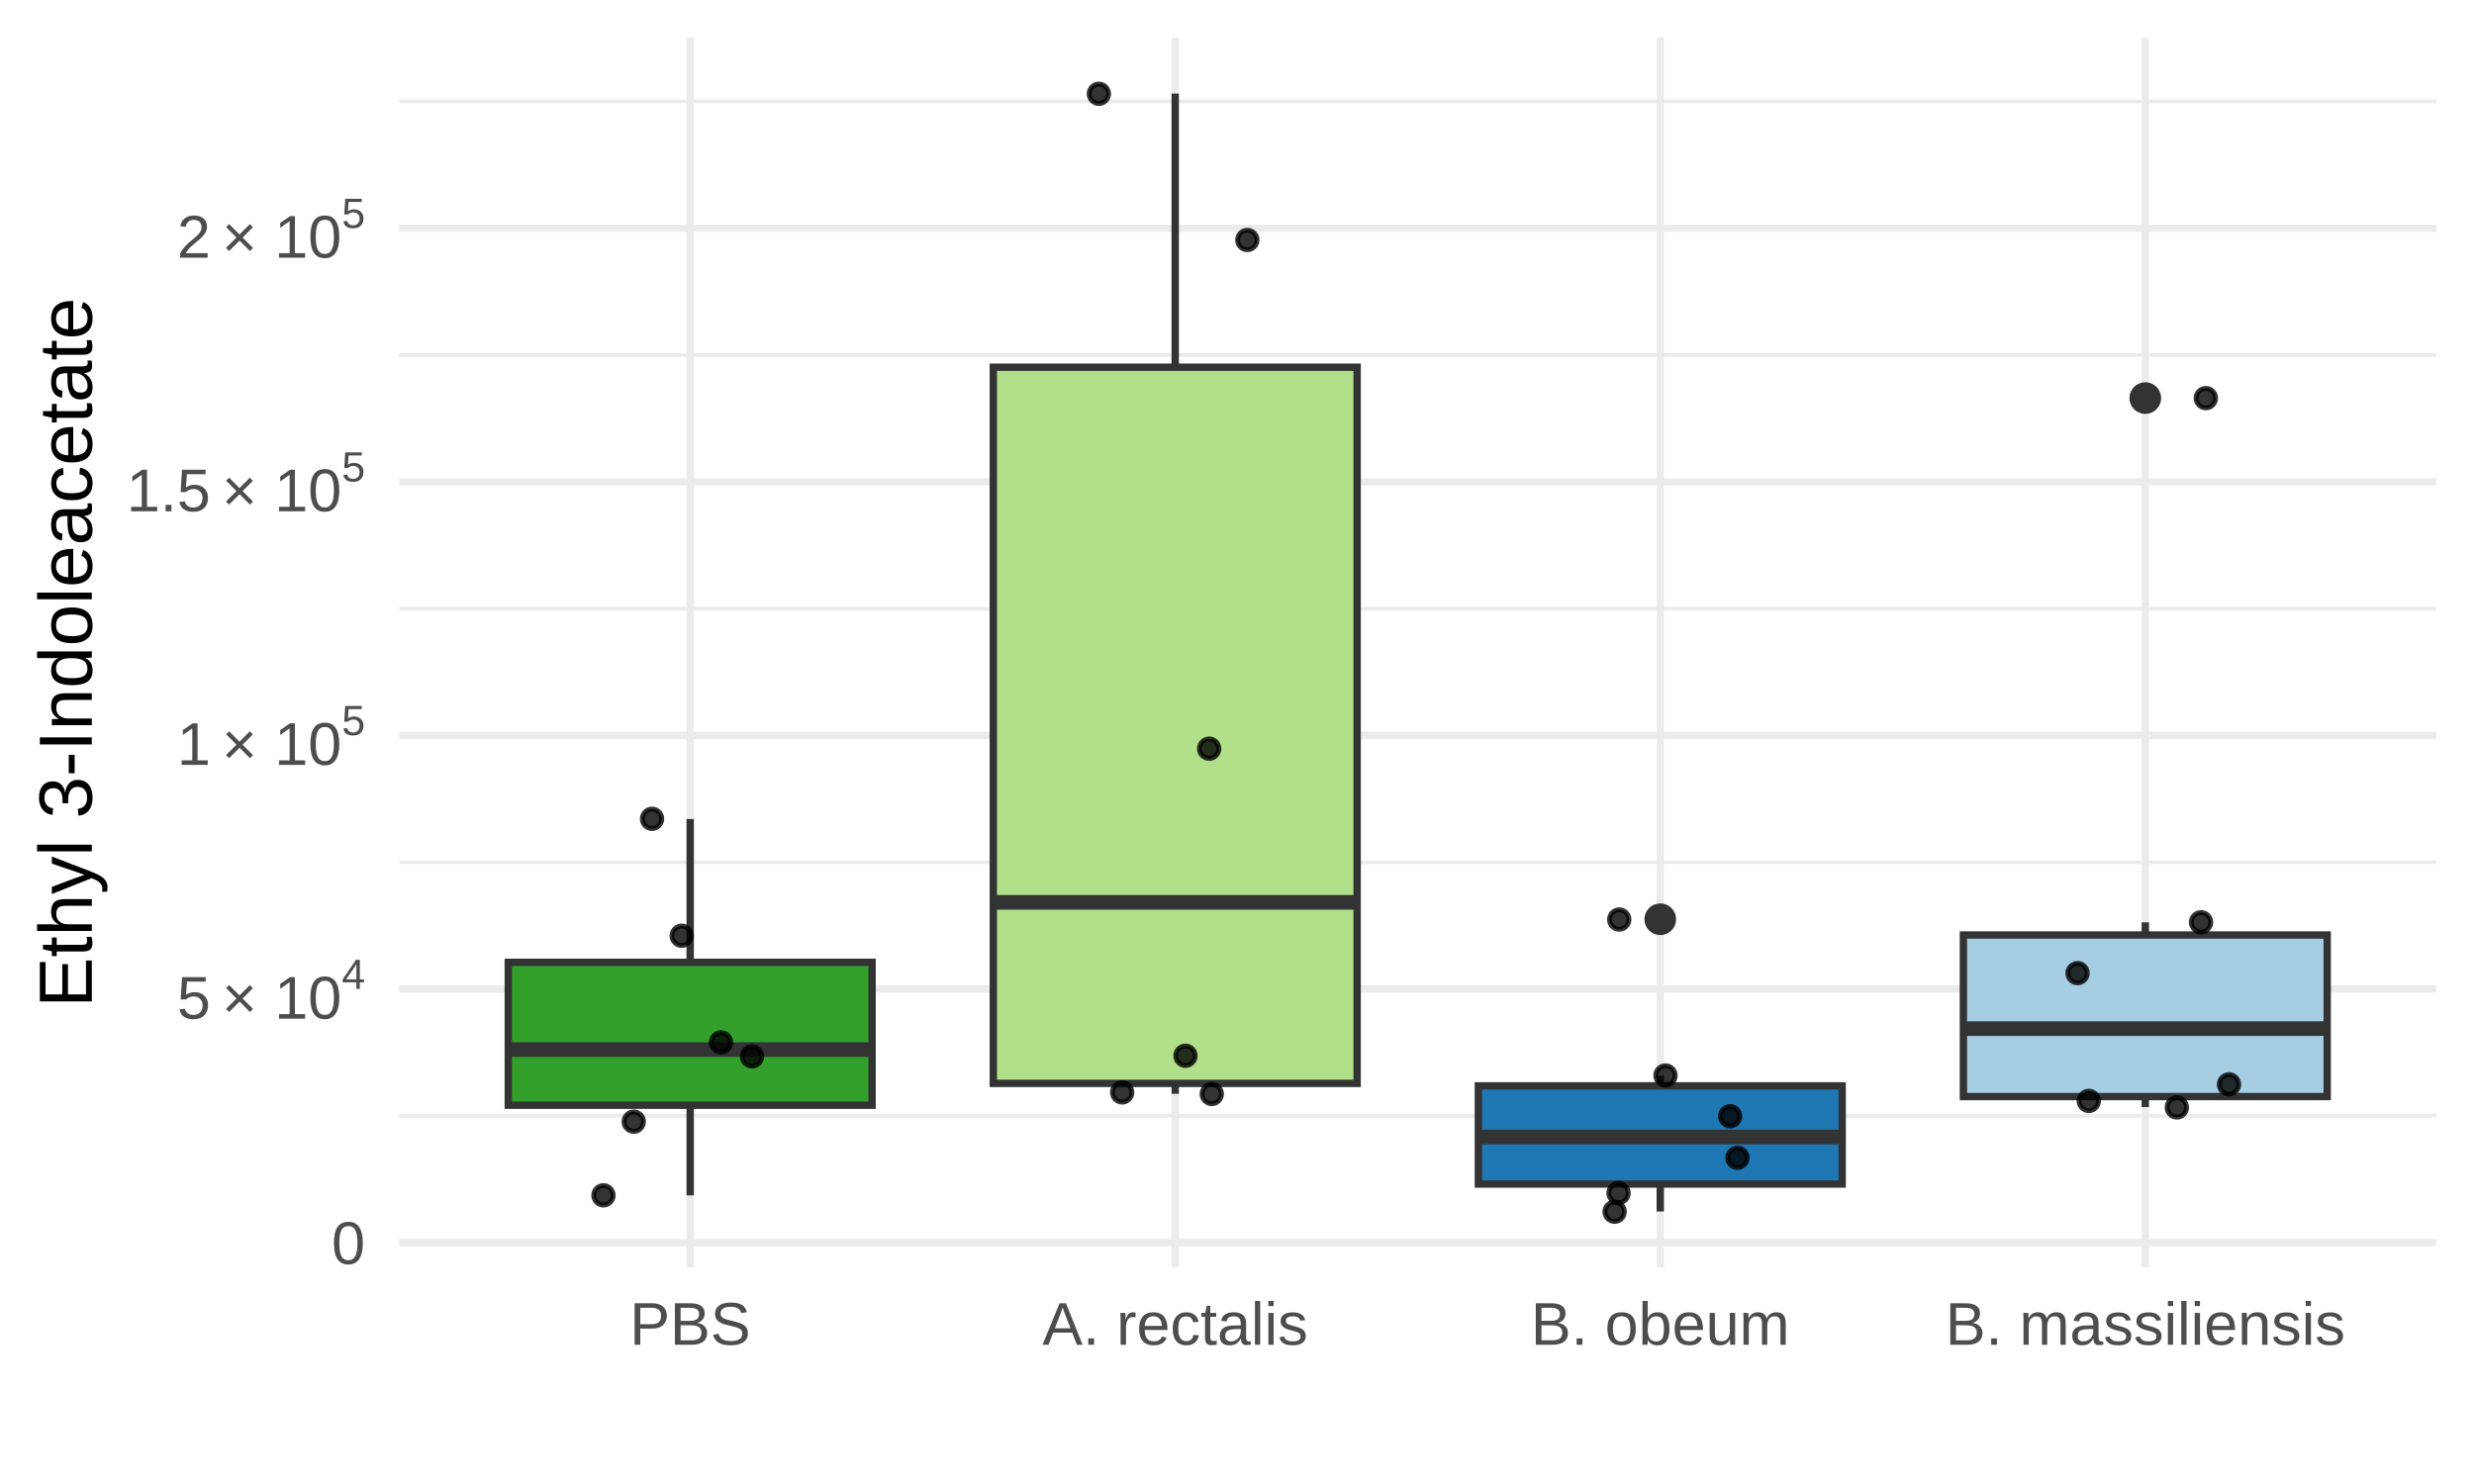
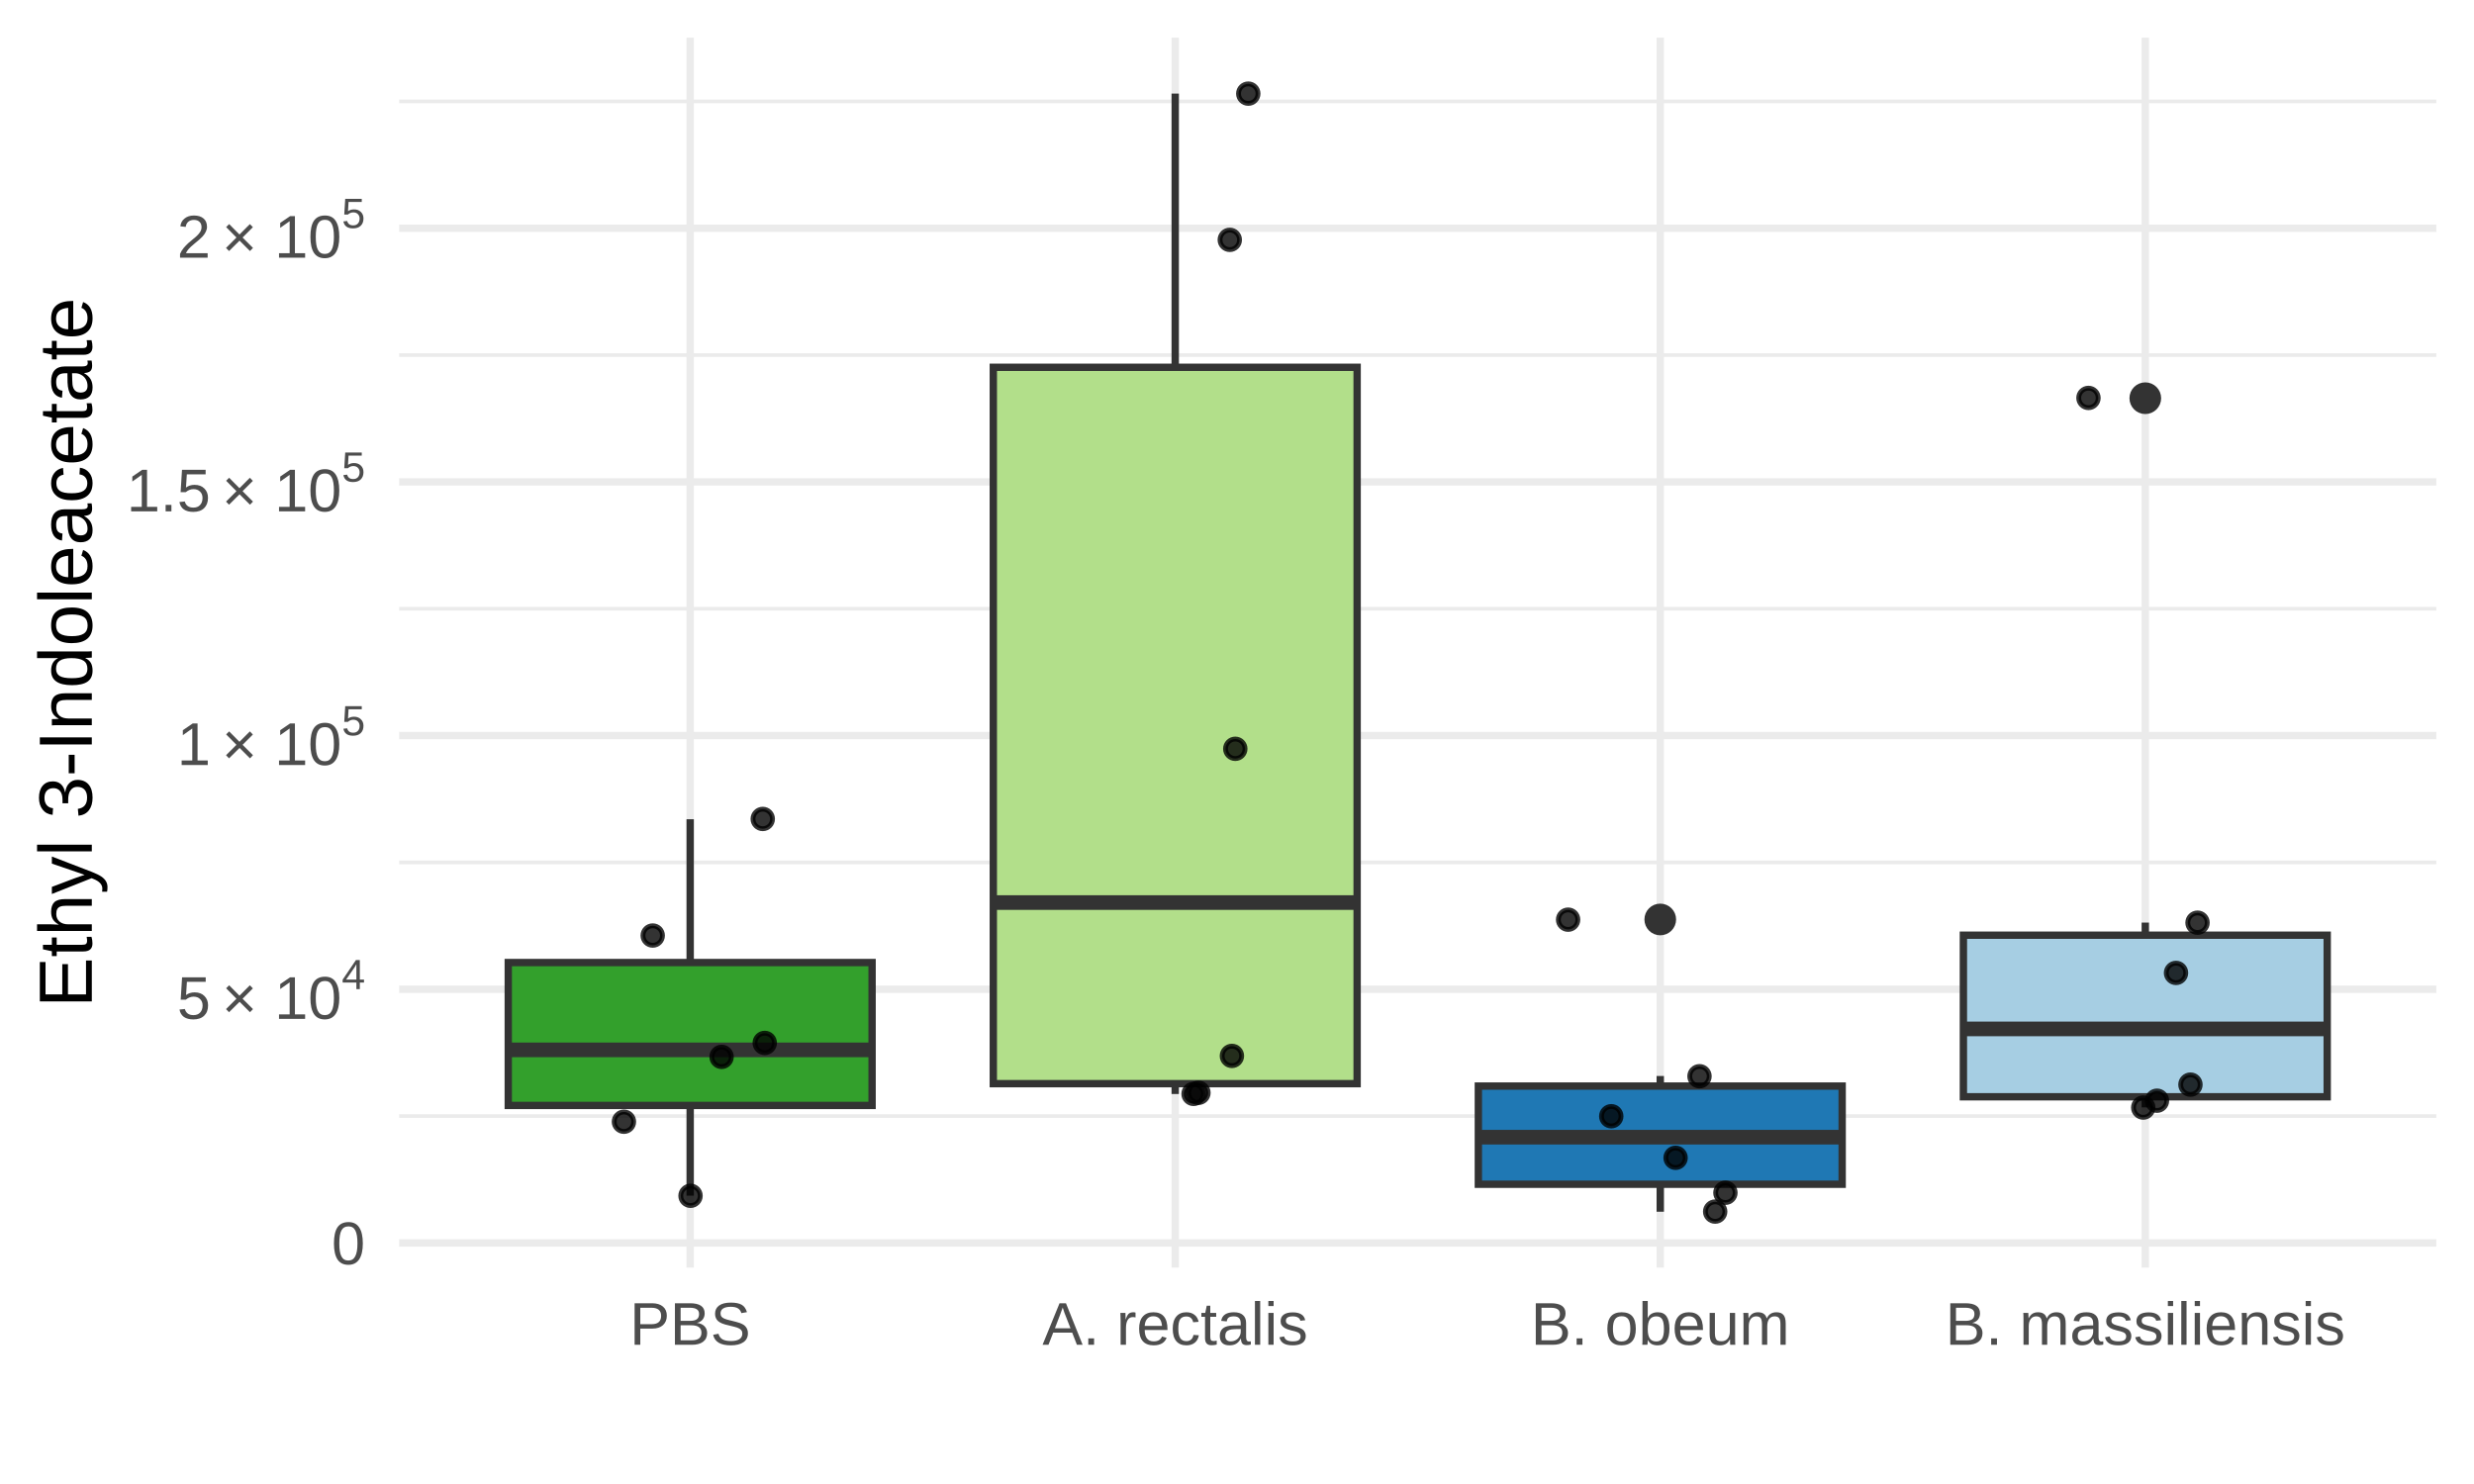
<svg xmlns="http://www.w3.org/2000/svg" class="svglite" width="360.00pt" height="216.00pt" viewBox="0 0 360.00 216.00">
  <defs>
    <style type="text/css">
    .svglite line, .svglite polyline, .svglite polygon, .svglite path, .svglite rect, .svglite circle {
      fill: none;
      stroke: #000000;
      stroke-linecap: round;
      stroke-linejoin: round;
      stroke-miterlimit: 10.00;
    }
    .svglite text {
      white-space: pre;
    }
  </style>
  </defs>
  <rect width="100%" height="100%" style="stroke: none; fill: none;" />
  <defs>
    <clipPath id="cpMC4wMHwzNjAuMDB8MC4wMHwyMTYuMDA=">
      <rect x="0.00" y="0.00" width="360.00" height="216.00" />
    </clipPath>
  </defs>
  <g clip-path="url(#cpMC4wMHwzNjAuMDB8MC4wMHwyMTYuMDA=)">
</g>
  <defs>
    <clipPath id="cpNTguMDh8MzU0LjUyfDUuNDh8MTg0LjUw">
      <rect x="58.08" y="5.48" width="296.44" height="179.02" />
    </clipPath>
  </defs>
  <g clip-path="url(#cpNTguMDh8MzU0LjUyfDUuNDh8MTg0LjUw)">
-     <polyline points="58.08,162.41 354.52,162.41 " style="stroke-width: 0.53; stroke: #EBEBEB; stroke-linecap: butt;" />
-     <polyline points="58.08,125.50 354.52,125.50 " style="stroke-width: 0.53; stroke: #EBEBEB; stroke-linecap: butt;" />
-     <polyline points="58.08,88.59 354.52,88.59 " style="stroke-width: 0.53; stroke: #EBEBEB; stroke-linecap: butt;" />
-     <polyline points="58.08,51.67 354.52,51.67 " style="stroke-width: 0.53; stroke: #EBEBEB; stroke-linecap: butt;" />
+     <polyline points="58.08,162.45 354.52,162.45 " style="stroke-width: 0.53; stroke: #EBEBEB; stroke-linecap: butt;" />
+     <polyline points="58.08,125.53 354.52,125.53 " style="stroke-width: 0.53; stroke: #EBEBEB; stroke-linecap: butt;" />
+     <polyline points="58.08,88.60 354.52,88.60 " style="stroke-width: 0.53; stroke: #EBEBEB; stroke-linecap: butt;" />
+     <polyline points="58.08,51.68 354.52,51.68 " style="stroke-width: 0.53; stroke: #EBEBEB; stroke-linecap: butt;" />
    <polyline points="58.08,14.76 354.52,14.76 " style="stroke-width: 0.53; stroke: #EBEBEB; stroke-linecap: butt;" />
-     <polyline points="58.08,180.87 354.52,180.87 " style="stroke-width: 1.07; stroke: #EBEBEB; stroke-linecap: butt;" />
-     <polyline points="58.08,143.95 354.52,143.95 " style="stroke-width: 1.07; stroke: #EBEBEB; stroke-linecap: butt;" />
-     <polyline points="58.08,107.04 354.52,107.04 " style="stroke-width: 1.07; stroke: #EBEBEB; stroke-linecap: butt;" />
-     <polyline points="58.08,70.13 354.52,70.13 " style="stroke-width: 1.07; stroke: #EBEBEB; stroke-linecap: butt;" />
+     <polyline points="58.08,180.91 354.52,180.91 " style="stroke-width: 1.07; stroke: #EBEBEB; stroke-linecap: butt;" />
+     <polyline points="58.08,143.99 354.52,143.99 " style="stroke-width: 1.07; stroke: #EBEBEB; stroke-linecap: butt;" />
+     <polyline points="58.08,107.06 354.52,107.06 " style="stroke-width: 1.07; stroke: #EBEBEB; stroke-linecap: butt;" />
+     <polyline points="58.08,70.14 354.52,70.14 " style="stroke-width: 1.07; stroke: #EBEBEB; stroke-linecap: butt;" />
    <polyline points="58.08,33.22 354.52,33.22 " style="stroke-width: 1.07; stroke: #EBEBEB; stroke-linecap: butt;" />
    <polyline points="100.43,184.50 100.43,5.48 " style="stroke-width: 1.07; stroke: #EBEBEB; stroke-linecap: butt;" />
    <polyline points="171.01,184.50 171.01,5.48 " style="stroke-width: 1.07; stroke: #EBEBEB; stroke-linecap: butt;" />
    <polyline points="241.59,184.50 241.59,5.48 " style="stroke-width: 1.07; stroke: #EBEBEB; stroke-linecap: butt;" />
    <polyline points="312.17,184.50 312.17,5.48 " style="stroke-width: 1.07; stroke: #EBEBEB; stroke-linecap: butt;" />
-     <line x1="100.43" y1="140.07" x2="100.43" y2="119.21" style="stroke-width: 1.07; stroke: #333333; stroke-linecap: butt;" />
-     <line x1="100.43" y1="160.87" x2="100.43" y2="173.99" style="stroke-width: 1.07; stroke: #333333; stroke-linecap: butt;" />
-     <polygon points="73.96,140.07 73.96,160.87 126.90,160.87 126.90,140.07 73.96,140.07 " style="stroke-width: 1.07; stroke: #333333; stroke-linecap: butt; stroke-linejoin: miter; fill: #33A02C;" />
-     <line x1="73.96" y1="152.77" x2="126.90" y2="152.77" style="stroke-width: 2.13; stroke: #333333; stroke-linecap: butt; stroke-linejoin: miter;" />
-     <line x1="171.01" y1="53.45" x2="171.01" y2="13.62" style="stroke-width: 1.07; stroke: #333333; stroke-linecap: butt;" />
-     <line x1="171.01" y1="157.69" x2="171.01" y2="159.21" style="stroke-width: 1.07; stroke: #333333; stroke-linecap: butt;" />
-     <polygon points="144.54,53.45 144.54,157.69 197.48,157.69 197.48,53.45 144.54,53.45 " style="stroke-width: 1.07; stroke: #333333; stroke-linecap: butt; stroke-linejoin: miter; fill: #B2DF8A;" />
-     <line x1="144.54" y1="131.34" x2="197.48" y2="131.34" style="stroke-width: 2.13; stroke: #333333; stroke-linecap: butt; stroke-linejoin: miter;" />
-     <circle cx="241.59" cy="133.80" r="1.95" style="stroke-width: 0.71; stroke: #333333; fill: #333333;" />
-     <line x1="241.59" y1="158.05" x2="241.59" y2="156.58" style="stroke-width: 1.07; stroke: #333333; stroke-linecap: butt;" />
-     <line x1="241.59" y1="172.34" x2="241.59" y2="176.33" style="stroke-width: 1.07; stroke: #333333; stroke-linecap: butt;" />
-     <polygon points="215.12,158.05 215.12,172.34 268.06,172.34 268.06,158.05 215.12,158.05 " style="stroke-width: 1.07; stroke: #333333; stroke-linecap: butt; stroke-linejoin: miter; fill: #1F78B4;" />
-     <line x1="215.12" y1="165.49" x2="268.06" y2="165.49" style="stroke-width: 2.13; stroke: #333333; stroke-linecap: butt; stroke-linejoin: miter;" />
-     <circle cx="312.17" cy="57.94" r="1.95" style="stroke-width: 0.71; stroke: #333333; fill: #333333;" />
-     <line x1="312.17" y1="136.09" x2="312.17" y2="134.25" style="stroke-width: 1.07; stroke: #333333; stroke-linecap: butt;" />
-     <line x1="312.17" y1="159.61" x2="312.17" y2="161.14" style="stroke-width: 1.07; stroke: #333333; stroke-linecap: butt;" />
-     <polygon points="285.70,136.09 285.70,159.61 338.64,159.61 338.64,136.09 285.70,136.09 " style="stroke-width: 1.07; stroke: #333333; stroke-linecap: butt; stroke-linejoin: miter; fill: #A6CEE3;" />
-     <line x1="285.70" y1="149.72" x2="338.64" y2="149.72" style="stroke-width: 2.13; stroke: #333333; stroke-linecap: butt; stroke-linejoin: miter;" />
-     <circle cx="234.95" cy="176.37" r="1.42" style="stroke-width: 0.71; stroke: #000000; stroke-opacity: 0.80; fill: #000000; fill-opacity: 0.80;" />
-     <circle cx="251.76" cy="162.47" r="1.42" style="stroke-width: 0.71; stroke: #000000; stroke-opacity: 0.80; fill: #000000; fill-opacity: 0.80;" />
-     <circle cx="324.35" cy="157.83" r="1.42" style="stroke-width: 0.71; stroke: #000000; stroke-opacity: 0.80; fill: #000000; fill-opacity: 0.80;" />
-     <circle cx="181.50" cy="34.93" r="1.42" style="stroke-width: 0.71; stroke: #000000; stroke-opacity: 0.80; fill: #000000; fill-opacity: 0.80;" />
-     <circle cx="175.95" cy="108.97" r="1.42" style="stroke-width: 0.71; stroke: #000000; stroke-opacity: 0.80; fill: #000000; fill-opacity: 0.80;" />
-     <circle cx="92.22" cy="163.26" r="1.42" style="stroke-width: 0.71; stroke: #000000; stroke-opacity: 0.80; fill: #000000; fill-opacity: 0.80;" />
-     <circle cx="87.81" cy="173.98" r="1.42" style="stroke-width: 0.71; stroke: #000000; stroke-opacity: 0.80; fill: #000000; fill-opacity: 0.80;" />
-     <circle cx="303.95" cy="160.24" r="1.42" style="stroke-width: 0.71; stroke: #000000; stroke-opacity: 0.80; fill: #000000; fill-opacity: 0.80;" />
-     <circle cx="235.52" cy="173.65" r="1.42" style="stroke-width: 0.71; stroke: #000000; stroke-opacity: 0.80; fill: #000000; fill-opacity: 0.80;" />
-     <circle cx="235.62" cy="133.84" r="1.42" style="stroke-width: 0.71; stroke: #000000; stroke-opacity: 0.80; fill: #000000; fill-opacity: 0.80;" />
-     <circle cx="320.98" cy="57.95" r="1.42" style="stroke-width: 0.71; stroke: #000000; stroke-opacity: 0.80; fill: #000000; fill-opacity: 0.80;" />
-     <circle cx="176.33" cy="159.23" r="1.42" style="stroke-width: 0.71; stroke: #000000; stroke-opacity: 0.80; fill: #000000; fill-opacity: 0.80;" />
-     <circle cx="159.90" cy="13.65" r="1.42" style="stroke-width: 0.71; stroke: #000000; stroke-opacity: 0.80; fill: #000000; fill-opacity: 0.80;" />
-     <circle cx="94.88" cy="119.18" r="1.42" style="stroke-width: 0.71; stroke: #000000; stroke-opacity: 0.80; fill: #000000; fill-opacity: 0.80;" />
-     <circle cx="109.43" cy="153.76" r="1.42" style="stroke-width: 0.71; stroke: #000000; stroke-opacity: 0.80; fill: #000000; fill-opacity: 0.80;" />
-     <circle cx="320.28" cy="134.24" r="1.42" style="stroke-width: 0.71; stroke: #000000; stroke-opacity: 0.80; fill: #000000; fill-opacity: 0.80;" />
-     <circle cx="252.82" cy="168.52" r="1.42" style="stroke-width: 0.71; stroke: #000000; stroke-opacity: 0.80; fill: #000000; fill-opacity: 0.80;" />
-     <circle cx="242.35" cy="156.54" r="1.42" style="stroke-width: 0.71; stroke: #000000; stroke-opacity: 0.80; fill: #000000; fill-opacity: 0.80;" />
-     <circle cx="302.31" cy="141.64" r="1.42" style="stroke-width: 0.71; stroke: #000000; stroke-opacity: 0.80; fill: #000000; fill-opacity: 0.80;" />
-     <circle cx="163.29" cy="159.00" r="1.42" style="stroke-width: 0.71; stroke: #000000; stroke-opacity: 0.80; fill: #000000; fill-opacity: 0.80;" />
-     <circle cx="172.50" cy="153.67" r="1.42" style="stroke-width: 0.71; stroke: #000000; stroke-opacity: 0.80; fill: #000000; fill-opacity: 0.80;" />
-     <circle cx="99.20" cy="136.20" r="1.42" style="stroke-width: 0.71; stroke: #000000; stroke-opacity: 0.80; fill: #000000; fill-opacity: 0.80;" />
-     <circle cx="104.92" cy="151.72" r="1.42" style="stroke-width: 0.71; stroke: #000000; stroke-opacity: 0.80; fill: #000000; fill-opacity: 0.80;" />
-     <circle cx="316.76" cy="161.19" r="1.42" style="stroke-width: 0.71; stroke: #000000; stroke-opacity: 0.80; fill: #000000; fill-opacity: 0.80;" />
+     <line x1="100.43" y1="140.10" x2="100.43" y2="119.24" style="stroke-width: 1.07; stroke: #333333; stroke-linecap: butt;" />
+     <line x1="100.43" y1="160.90" x2="100.43" y2="174.03" style="stroke-width: 1.07; stroke: #333333; stroke-linecap: butt;" />
+     <polygon points="73.96,140.10 73.96,160.90 126.90,160.90 126.90,140.10 73.96,140.10 " style="stroke-width: 1.07; stroke: #333333; stroke-linecap: butt; stroke-linejoin: miter; fill: #33A02C;" />
+     <line x1="73.96" y1="152.81" x2="126.90" y2="152.81" style="stroke-width: 2.13; stroke: #333333; stroke-linecap: butt; stroke-linejoin: miter;" />
+     <line x1="171.01" y1="53.46" x2="171.01" y2="13.62" style="stroke-width: 1.07; stroke: #333333; stroke-linecap: butt;" />
+     <line x1="171.01" y1="157.73" x2="171.01" y2="159.24" style="stroke-width: 1.07; stroke: #333333; stroke-linecap: butt;" />
+     <polygon points="144.54,53.46 144.54,157.73 197.48,157.73 197.48,53.46 144.54,53.46 " style="stroke-width: 1.07; stroke: #333333; stroke-linecap: butt; stroke-linejoin: miter; fill: #B2DF8A;" />
+     <line x1="144.54" y1="131.37" x2="197.48" y2="131.37" style="stroke-width: 2.13; stroke: #333333; stroke-linecap: butt; stroke-linejoin: miter;" />
+     <circle cx="241.59" cy="133.83" r="1.95" style="stroke-width: 0.71; stroke: #333333; fill: #333333;" />
+     <line x1="241.59" y1="158.08" x2="241.59" y2="156.61" style="stroke-width: 1.07; stroke: #333333; stroke-linecap: butt;" />
+     <line x1="241.59" y1="172.37" x2="241.59" y2="176.37" style="stroke-width: 1.07; stroke: #333333; stroke-linecap: butt;" />
+     <polygon points="215.12,158.08 215.12,172.37 268.06,172.37 268.06,158.08 215.12,158.08 " style="stroke-width: 1.07; stroke: #333333; stroke-linecap: butt; stroke-linejoin: miter; fill: #1F78B4;" />
+     <line x1="215.12" y1="165.52" x2="268.06" y2="165.52" style="stroke-width: 2.13; stroke: #333333; stroke-linecap: butt; stroke-linejoin: miter;" />
+     <circle cx="312.17" cy="57.96" r="1.95" style="stroke-width: 0.71; stroke: #333333; fill: #333333;" />
+     <line x1="312.17" y1="136.12" x2="312.17" y2="134.28" style="stroke-width: 1.07; stroke: #333333; stroke-linecap: butt;" />
+     <line x1="312.17" y1="159.64" x2="312.17" y2="161.18" style="stroke-width: 1.07; stroke: #333333; stroke-linecap: butt;" />
+     <polygon points="285.70,136.12 285.70,159.64 338.64,159.64 338.64,136.12 285.70,136.12 " style="stroke-width: 1.07; stroke: #333333; stroke-linecap: butt; stroke-linejoin: miter; fill: #A6CEE3;" />
+     <line x1="285.70" y1="149.76" x2="338.64" y2="149.76" style="stroke-width: 2.13; stroke: #333333; stroke-linecap: butt; stroke-linejoin: miter;" />
+     <circle cx="249.58" cy="176.35" r="1.42" style="stroke-width: 0.71; stroke: #000000; stroke-opacity: 0.80; fill: #000000; fill-opacity: 0.80;" />
+     <circle cx="234.46" cy="162.47" r="1.42" style="stroke-width: 0.71; stroke: #000000; stroke-opacity: 0.80; fill: #000000; fill-opacity: 0.80;" />
+     <circle cx="318.74" cy="157.87" r="1.42" style="stroke-width: 0.71; stroke: #000000; stroke-opacity: 0.80; fill: #000000; fill-opacity: 0.80;" />
+     <circle cx="178.95" cy="34.91" r="1.42" style="stroke-width: 0.71; stroke: #000000; stroke-opacity: 0.80; fill: #000000; fill-opacity: 0.80;" />
+     <circle cx="179.75" cy="108.99" r="1.42" style="stroke-width: 0.71; stroke: #000000; stroke-opacity: 0.80; fill: #000000; fill-opacity: 0.80;" />
+     <circle cx="90.79" cy="163.27" r="1.42" style="stroke-width: 0.71; stroke: #000000; stroke-opacity: 0.80; fill: #000000; fill-opacity: 0.80;" />
+     <circle cx="100.48" cy="174.05" r="1.42" style="stroke-width: 0.71; stroke: #000000; stroke-opacity: 0.80; fill: #000000; fill-opacity: 0.80;" />
+     <circle cx="313.87" cy="160.21" r="1.42" style="stroke-width: 0.71; stroke: #000000; stroke-opacity: 0.80; fill: #000000; fill-opacity: 0.80;" />
+     <circle cx="251.07" cy="173.61" r="1.42" style="stroke-width: 0.71; stroke: #000000; stroke-opacity: 0.80; fill: #000000; fill-opacity: 0.80;" />
+     <circle cx="228.18" cy="133.86" r="1.42" style="stroke-width: 0.71; stroke: #000000; stroke-opacity: 0.80; fill: #000000; fill-opacity: 0.80;" />
+     <circle cx="303.90" cy="57.92" r="1.42" style="stroke-width: 0.71; stroke: #000000; stroke-opacity: 0.80; fill: #000000; fill-opacity: 0.80;" />
+     <circle cx="173.68" cy="159.22" r="1.42" style="stroke-width: 0.71; stroke: #000000; stroke-opacity: 0.80; fill: #000000; fill-opacity: 0.80;" />
+     <circle cx="181.64" cy="13.63" r="1.42" style="stroke-width: 0.71; stroke: #000000; stroke-opacity: 0.80; fill: #000000; fill-opacity: 0.80;" />
+     <circle cx="110.99" cy="119.20" r="1.42" style="stroke-width: 0.71; stroke: #000000; stroke-opacity: 0.80; fill: #000000; fill-opacity: 0.80;" />
+     <circle cx="105.00" cy="153.83" r="1.42" style="stroke-width: 0.71; stroke: #000000; stroke-opacity: 0.80; fill: #000000; fill-opacity: 0.80;" />
+     <circle cx="319.77" cy="134.30" r="1.42" style="stroke-width: 0.71; stroke: #000000; stroke-opacity: 0.80; fill: #000000; fill-opacity: 0.80;" />
+     <circle cx="243.82" cy="168.52" r="1.42" style="stroke-width: 0.71; stroke: #000000; stroke-opacity: 0.80; fill: #000000; fill-opacity: 0.80;" />
+     <circle cx="247.30" cy="156.65" r="1.42" style="stroke-width: 0.71; stroke: #000000; stroke-opacity: 0.80; fill: #000000; fill-opacity: 0.80;" />
+     <circle cx="316.64" cy="141.61" r="1.42" style="stroke-width: 0.71; stroke: #000000; stroke-opacity: 0.80; fill: #000000; fill-opacity: 0.80;" />
+     <circle cx="174.39" cy="159.06" r="1.42" style="stroke-width: 0.71; stroke: #000000; stroke-opacity: 0.80; fill: #000000; fill-opacity: 0.80;" />
+     <circle cx="179.26" cy="153.69" r="1.42" style="stroke-width: 0.71; stroke: #000000; stroke-opacity: 0.80; fill: #000000; fill-opacity: 0.80;" />
+     <circle cx="94.98" cy="136.17" r="1.42" style="stroke-width: 0.71; stroke: #000000; stroke-opacity: 0.80; fill: #000000; fill-opacity: 0.80;" />
+     <circle cx="111.28" cy="151.80" r="1.42" style="stroke-width: 0.71; stroke: #000000; stroke-opacity: 0.80; fill: #000000; fill-opacity: 0.80;" />
+     <circle cx="311.87" cy="161.21" r="1.42" style="stroke-width: 0.71; stroke: #000000; stroke-opacity: 0.80; fill: #000000; fill-opacity: 0.80;" />
  </g>
  <g clip-path="url(#cpMC4wMHwzNjAuMDB8MC4wMHwyMTYuMDA=)">
-     <text x="48.25" y="183.98" style="font-size: 8.80px;fill: #4D4D4D; font-family: &quot;Arial&quot;;" textLength="4.90px" lengthAdjust="spacingAndGlyphs">0</text>
-     <text x="25.76" y="148.27" style="font-size: 8.80px;fill: #4D4D4D; font-family: &quot;Arial&quot;;" textLength="4.90px" lengthAdjust="spacingAndGlyphs">5</text>
-     <text x="32.28" y="148.27" style="font-size: 8.80px;fill: #4D4D4D; font-family: &quot;Arial&quot;;" textLength="6.02px" lengthAdjust="spacingAndGlyphs">×</text>
-     <text x="39.93" y="148.27" style="font-size: 8.80px;fill: #4D4D4D; font-family: &quot;Arial&quot;;" textLength="9.79px" lengthAdjust="spacingAndGlyphs">10</text>
-     <text x="49.72" y="143.94" style="font-size: 6.16px;fill: #4D4D4D; font-family: &quot;Arial&quot;;" textLength="3.43px" lengthAdjust="spacingAndGlyphs">4</text>
-     <text x="25.76" y="111.33" style="font-size: 8.80px;fill: #4D4D4D; font-family: &quot;Arial&quot;;" textLength="4.90px" lengthAdjust="spacingAndGlyphs">1</text>
-     <text x="32.28" y="111.33" style="font-size: 8.80px;fill: #4D4D4D; font-family: &quot;Arial&quot;;" textLength="6.02px" lengthAdjust="spacingAndGlyphs">×</text>
-     <text x="39.93" y="111.33" style="font-size: 8.80px;fill: #4D4D4D; font-family: &quot;Arial&quot;;" textLength="9.79px" lengthAdjust="spacingAndGlyphs">10</text>
-     <text x="49.72" y="106.99" style="font-size: 6.16px;fill: #4D4D4D; font-family: &quot;Arial&quot;;" textLength="3.43px" lengthAdjust="spacingAndGlyphs">5</text>
-     <text x="18.41" y="74.42" style="font-size: 8.80px;fill: #4D4D4D; font-family: &quot;Arial&quot;;" textLength="12.24px" lengthAdjust="spacingAndGlyphs">1.5</text>
-     <text x="32.28" y="74.42" style="font-size: 8.80px;fill: #4D4D4D; font-family: &quot;Arial&quot;;" textLength="6.02px" lengthAdjust="spacingAndGlyphs">×</text>
-     <text x="39.93" y="74.42" style="font-size: 8.80px;fill: #4D4D4D; font-family: &quot;Arial&quot;;" textLength="9.79px" lengthAdjust="spacingAndGlyphs">10</text>
-     <text x="49.72" y="70.08" style="font-size: 6.16px;fill: #4D4D4D; font-family: &quot;Arial&quot;;" textLength="3.43px" lengthAdjust="spacingAndGlyphs">5</text>
+     <text x="48.25" y="184.02" style="font-size: 8.80px;fill: #4D4D4D; font-family: &quot;Arial&quot;;" textLength="4.90px" lengthAdjust="spacingAndGlyphs">0</text>
+     <text x="25.76" y="148.30" style="font-size: 8.80px;fill: #4D4D4D; font-family: &quot;Arial&quot;;" textLength="4.90px" lengthAdjust="spacingAndGlyphs">5</text>
+     <text x="32.28" y="148.30" style="font-size: 8.80px;fill: #4D4D4D; font-family: &quot;Arial&quot;;" textLength="6.02px" lengthAdjust="spacingAndGlyphs">×</text>
+     <text x="39.93" y="148.30" style="font-size: 8.80px;fill: #4D4D4D; font-family: &quot;Arial&quot;;" textLength="9.79px" lengthAdjust="spacingAndGlyphs">10</text>
+     <text x="49.72" y="143.97" style="font-size: 6.16px;fill: #4D4D4D; font-family: &quot;Arial&quot;;" textLength="3.43px" lengthAdjust="spacingAndGlyphs">4</text>
+     <text x="25.76" y="111.35" style="font-size: 8.80px;fill: #4D4D4D; font-family: &quot;Arial&quot;;" textLength="4.90px" lengthAdjust="spacingAndGlyphs">1</text>
+     <text x="32.28" y="111.35" style="font-size: 8.80px;fill: #4D4D4D; font-family: &quot;Arial&quot;;" textLength="6.02px" lengthAdjust="spacingAndGlyphs">×</text>
+     <text x="39.93" y="111.35" style="font-size: 8.80px;fill: #4D4D4D; font-family: &quot;Arial&quot;;" textLength="9.79px" lengthAdjust="spacingAndGlyphs">10</text>
+     <text x="49.72" y="107.02" style="font-size: 6.16px;fill: #4D4D4D; font-family: &quot;Arial&quot;;" textLength="3.43px" lengthAdjust="spacingAndGlyphs">5</text>
+     <text x="18.41" y="74.43" style="font-size: 8.80px;fill: #4D4D4D; font-family: &quot;Arial&quot;;" textLength="12.24px" lengthAdjust="spacingAndGlyphs">1.5</text>
+     <text x="32.28" y="74.43" style="font-size: 8.80px;fill: #4D4D4D; font-family: &quot;Arial&quot;;" textLength="6.02px" lengthAdjust="spacingAndGlyphs">×</text>
+     <text x="39.93" y="74.43" style="font-size: 8.80px;fill: #4D4D4D; font-family: &quot;Arial&quot;;" textLength="9.79px" lengthAdjust="spacingAndGlyphs">10</text>
+     <text x="49.72" y="70.10" style="font-size: 6.16px;fill: #4D4D4D; font-family: &quot;Arial&quot;;" textLength="3.43px" lengthAdjust="spacingAndGlyphs">5</text>
    <text x="25.76" y="37.51" style="font-size: 8.80px;fill: #4D4D4D; font-family: &quot;Arial&quot;;" textLength="4.90px" lengthAdjust="spacingAndGlyphs">2</text>
    <text x="32.28" y="37.51" style="font-size: 8.80px;fill: #4D4D4D; font-family: &quot;Arial&quot;;" textLength="6.02px" lengthAdjust="spacingAndGlyphs">×</text>
    <text x="39.93" y="37.51" style="font-size: 8.80px;fill: #4D4D4D; font-family: &quot;Arial&quot;;" textLength="9.79px" lengthAdjust="spacingAndGlyphs">10</text>
-     <text x="49.72" y="33.17" style="font-size: 6.16px;fill: #4D4D4D; font-family: &quot;Arial&quot;;" textLength="3.43px" lengthAdjust="spacingAndGlyphs">5</text>
+     <text x="49.72" y="33.18" style="font-size: 6.16px;fill: #4D4D4D; font-family: &quot;Arial&quot;;" textLength="3.43px" lengthAdjust="spacingAndGlyphs">5</text>
    <text x="100.43" y="195.74" text-anchor="middle" style="font-size: 8.80px;fill: #4D4D4D; font-family: &quot;Arial&quot;;" textLength="17.60px" lengthAdjust="spacingAndGlyphs">PBS</text>
    <text x="171.01" y="195.74" text-anchor="middle" style="font-size: 8.80px;fill: #4D4D4D; font-family: &quot;Arial&quot;;" textLength="38.64px" lengthAdjust="spacingAndGlyphs">A. rectalis</text>
    <text x="241.59" y="195.74" text-anchor="middle" style="font-size: 8.80px;fill: #4D4D4D; font-family: &quot;Arial&quot;;" textLength="37.68px" lengthAdjust="spacingAndGlyphs">B. obeum</text>
    <text x="312.17" y="195.74" text-anchor="middle" style="font-size: 8.80px;fill: #4D4D4D; font-family: &quot;Arial&quot;;" textLength="58.18px" lengthAdjust="spacingAndGlyphs">B. massiliensis</text>
    <text transform="translate(13.36,94.99) rotate(-90)" text-anchor="middle" style="font-size: 11.00px; font-family: &quot;Arial&quot;;" textLength="103.38px" lengthAdjust="spacingAndGlyphs">Ethyl 3-Indoleacetate</text>
  </g>
</svg>
